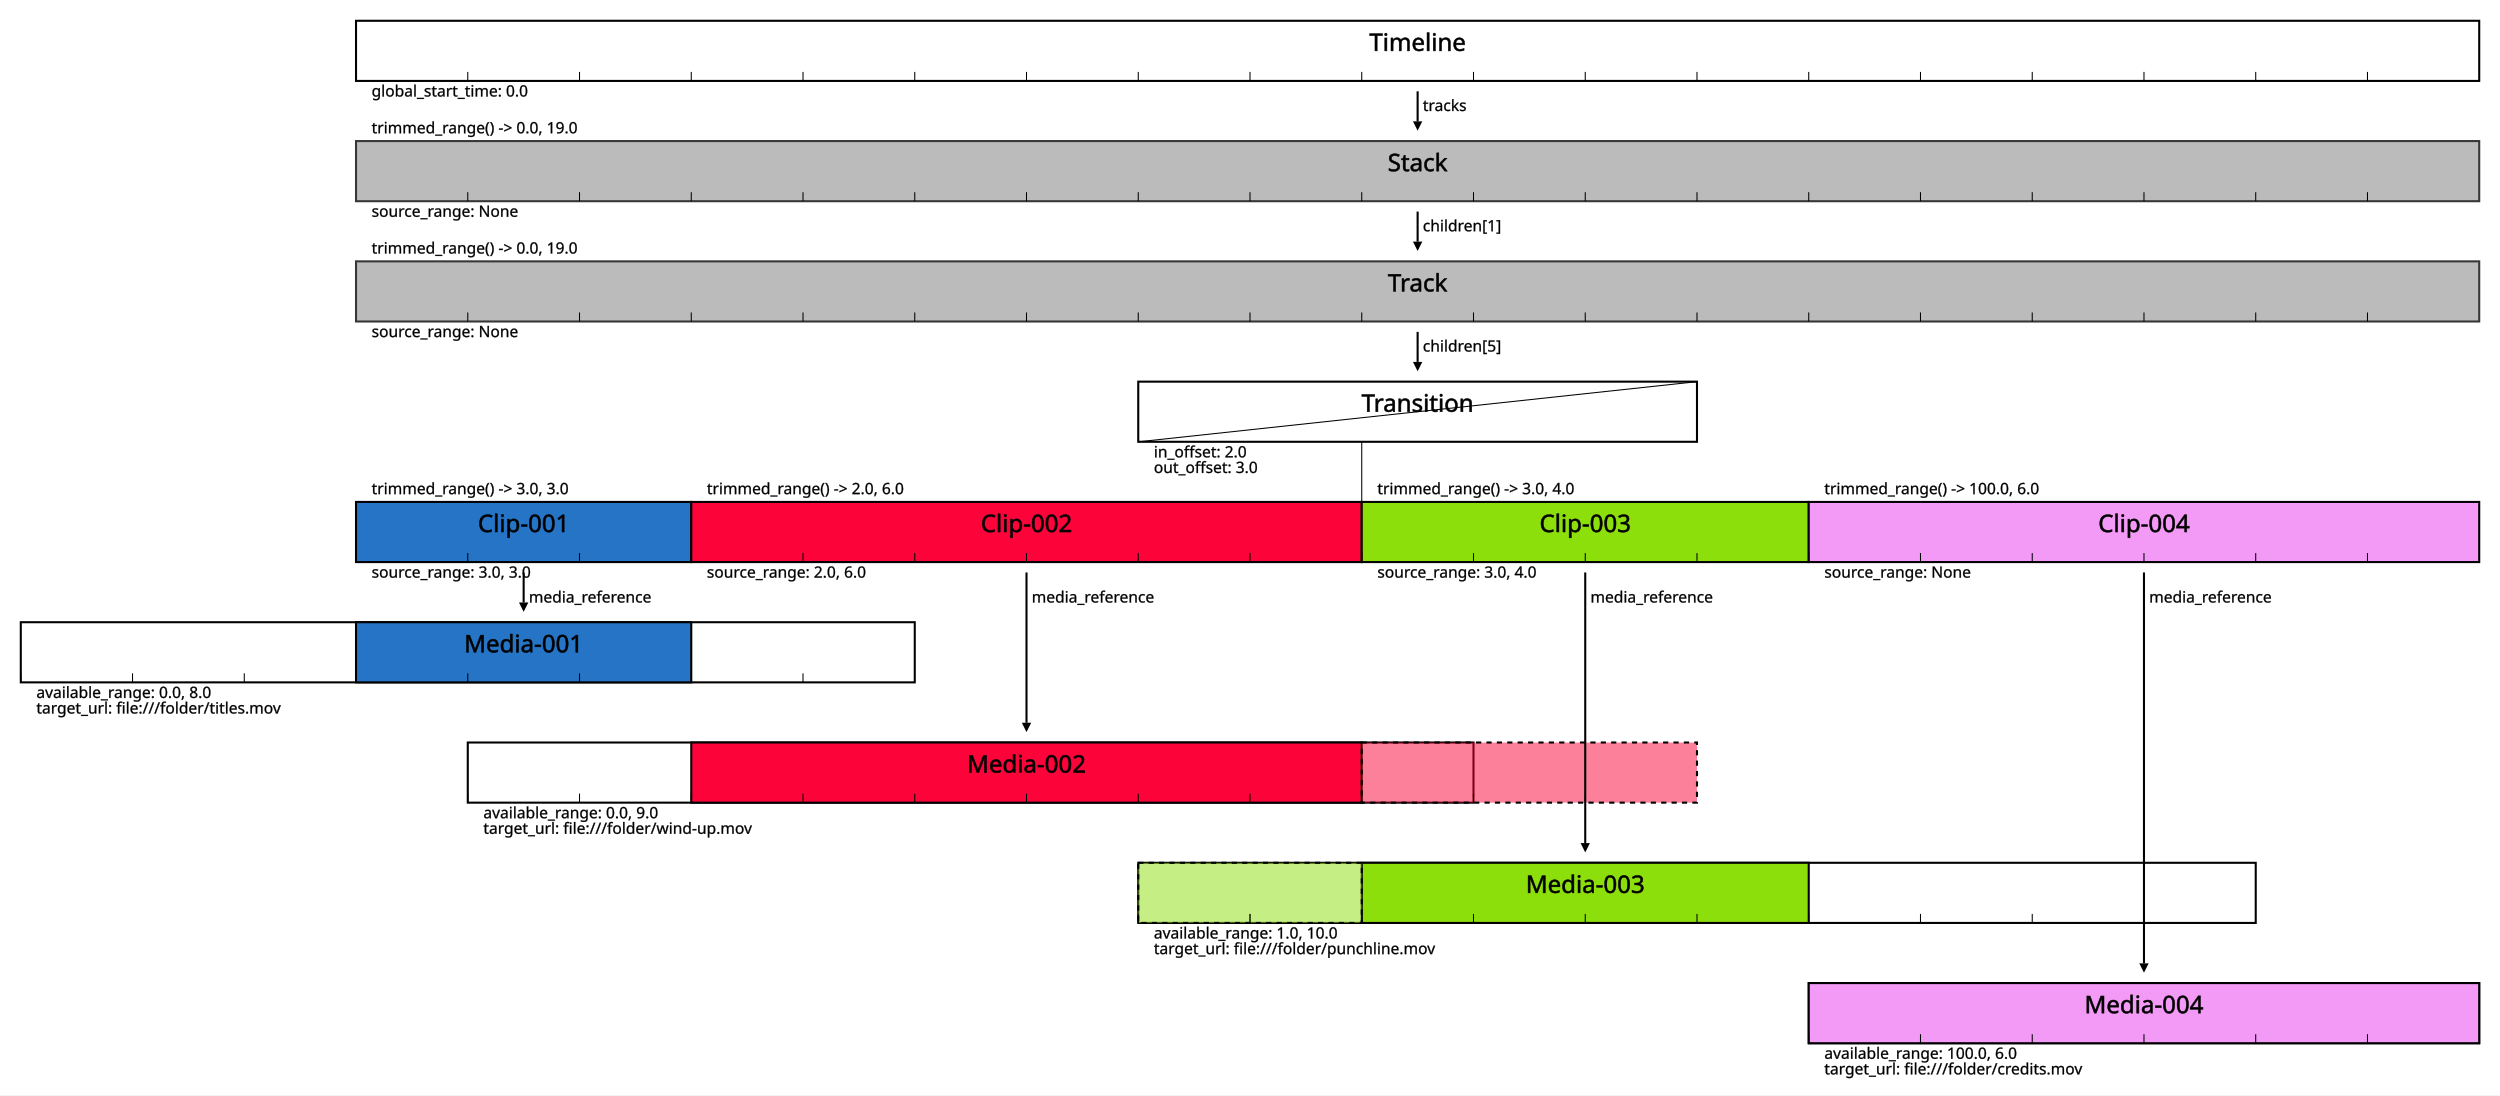
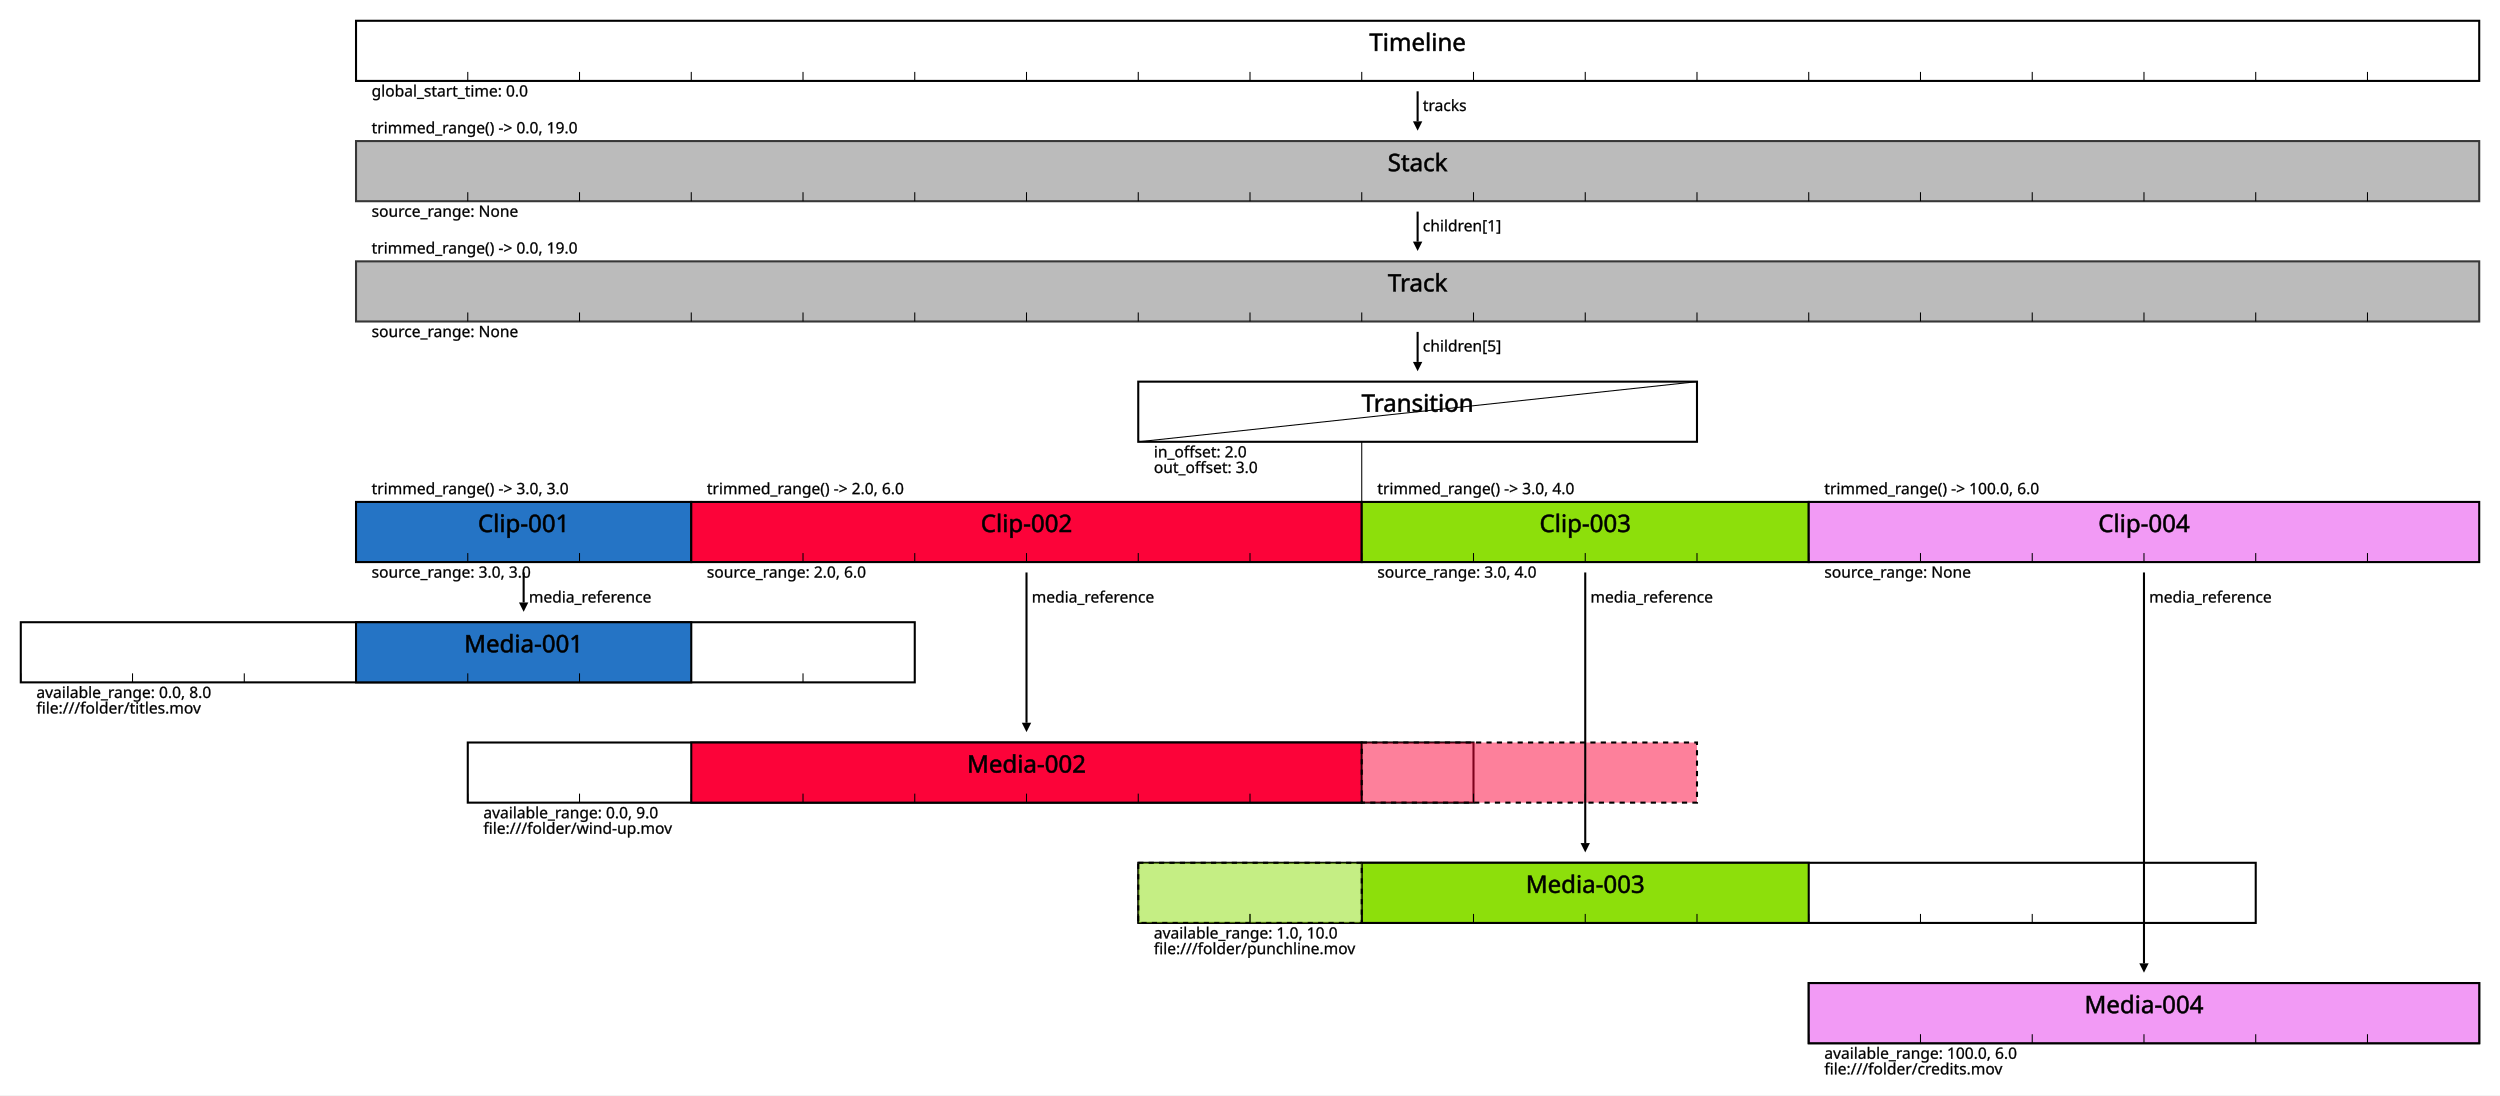
<svg xmlns="http://www.w3.org/2000/svg" height="1054" width="2406" version="4.0">
  <rect width="100%" height="100%" fill="white" />
  <g transform="translate(342.6364,20)">
    <rect width="2043.364" height="57.882" style="fill:rgb(255,255,255);stroke-width:2;stroke:rgb(0,0,0);opacity:1;" />
    <svg width="2043.364" height="57.882">
      <text x="50%" y="50%" font-size="23.153" font-family="sans-serif" style="stroke:rgb(0,0,0);stroke-width:0.5;fill:rgb(0,0,0);opacity:1;" alignment-baseline="middle" text-anchor="middle">Timeline</text>
    </svg>
  </g>
  <line x1="450.182" y1="77.882" x2="450.182" y2="69.2" style="stroke-width:1;stroke:rgb(0,0,0);opacity:1;stroke-linecap:butt;" />
  <line x1="557.727" y1="77.882" x2="557.727" y2="69.2" style="stroke-width:1;stroke:rgb(0,0,0);opacity:1;stroke-linecap:butt;" />
  <line x1="665.273" y1="77.882" x2="665.273" y2="69.2" style="stroke-width:1;stroke:rgb(0,0,0);opacity:1;stroke-linecap:butt;" />
  <line x1="772.818" y1="77.882" x2="772.818" y2="69.2" style="stroke-width:1;stroke:rgb(0,0,0);opacity:1;stroke-linecap:butt;" />
  <line x1="880.364" y1="77.882" x2="880.364" y2="69.2" style="stroke-width:1;stroke:rgb(0,0,0);opacity:1;stroke-linecap:butt;" />
  <line x1="987.909" y1="77.882" x2="987.909" y2="69.2" style="stroke-width:1;stroke:rgb(0,0,0);opacity:1;stroke-linecap:butt;" />
  <line x1="1095.455" y1="77.882" x2="1095.455" y2="69.2" style="stroke-width:1;stroke:rgb(0,0,0);opacity:1;stroke-linecap:butt;" />
  <line x1="1203" y1="77.882" x2="1203" y2="69.2" style="stroke-width:1;stroke:rgb(0,0,0);opacity:1;stroke-linecap:butt;" />
  <line x1="1310.545" y1="77.882" x2="1310.545" y2="69.2" style="stroke-width:1;stroke:rgb(0,0,0);opacity:1;stroke-linecap:butt;" />
  <line x1="1418.091" y1="77.882" x2="1418.091" y2="69.2" style="stroke-width:1;stroke:rgb(0,0,0);opacity:1;stroke-linecap:butt;" />
  <line x1="1525.636" y1="77.882" x2="1525.636" y2="69.2" style="stroke-width:1;stroke:rgb(0,0,0);opacity:1;stroke-linecap:butt;" />
  <line x1="1633.182" y1="77.882" x2="1633.182" y2="69.2" style="stroke-width:1;stroke:rgb(0,0,0);opacity:1;stroke-linecap:butt;" />
  <line x1="1740.727" y1="77.882" x2="1740.727" y2="69.2" style="stroke-width:1;stroke:rgb(0,0,0);opacity:1;stroke-linecap:butt;" />
  <line x1="1848.273" y1="77.882" x2="1848.273" y2="69.2" style="stroke-width:1;stroke:rgb(0,0,0);opacity:1;stroke-linecap:butt;" />
  <line x1="1955.818" y1="77.882" x2="1955.818" y2="69.2" style="stroke-width:1;stroke:rgb(0,0,0);opacity:1;stroke-linecap:butt;" />
  <line x1="2063.364" y1="77.882" x2="2063.364" y2="69.2" style="stroke-width:1;stroke:rgb(0,0,0);opacity:1;stroke-linecap:butt;" />
  <line x1="2170.909" y1="77.882" x2="2170.909" y2="69.2" style="stroke-width:1;stroke:rgb(0,0,0);opacity:1;stroke-linecap:butt;" />
  <line x1="2278.455" y1="77.882" x2="2278.455" y2="69.2" style="stroke-width:1;stroke:rgb(0,0,0);opacity:1;stroke-linecap:butt;" />
  <line x1="1364.318" y1="87.882" x2="1364.318" y2="116.765" style="stroke-width:2;stroke:rgb(0,0,0);opacity:1;stroke-linecap:butt;" />
  <polygon points="1364.318,125.765 1359.818,116.765 1368.818,116.765" style="fill:rgb(0,0,0);" />
  <text x="1369.318" y="106.824" font-size="15" font-family="sans-serif" style="stroke:rgb(0,0,0);stroke-width:0.25;fill:rgb(0,0,0);opacity:1;">tracks</text>
  <text x="357.636" y="92.882" font-size="15" font-family="sans-serif" style="stroke:rgb(0,0,0);stroke-width:0.25;fill:rgb(0,0,0);opacity:1;">global_start_time: 0.0</text>
  <g transform="translate(342.6364,135.7647)">
    <rect width="2043.364" height="57.882" style="fill:rgb(168.3,168.3,168.3);stroke-width:2;stroke:rgb(0,0,0);opacity:0.784;" />
    <svg width="2043.364" height="57.882">
      <text x="50%" y="50%" font-size="23.153" font-family="sans-serif" style="stroke:rgb(0,0,0);stroke-width:0.5;fill:rgb(0,0,0);opacity:1;" alignment-baseline="middle" text-anchor="middle">Stack</text>
    </svg>
  </g>
  <line x1="450.182" y1="193.647" x2="450.182" y2="184.965" style="stroke-width:1;stroke:rgb(0,0,0);opacity:1;stroke-linecap:butt;" />
  <line x1="557.727" y1="193.647" x2="557.727" y2="184.965" style="stroke-width:1;stroke:rgb(0,0,0);opacity:1;stroke-linecap:butt;" />
  <line x1="665.273" y1="193.647" x2="665.273" y2="184.965" style="stroke-width:1;stroke:rgb(0,0,0);opacity:1;stroke-linecap:butt;" />
  <line x1="772.818" y1="193.647" x2="772.818" y2="184.965" style="stroke-width:1;stroke:rgb(0,0,0);opacity:1;stroke-linecap:butt;" />
  <line x1="880.364" y1="193.647" x2="880.364" y2="184.965" style="stroke-width:1;stroke:rgb(0,0,0);opacity:1;stroke-linecap:butt;" />
  <line x1="987.909" y1="193.647" x2="987.909" y2="184.965" style="stroke-width:1;stroke:rgb(0,0,0);opacity:1;stroke-linecap:butt;" />
  <line x1="1095.455" y1="193.647" x2="1095.455" y2="184.965" style="stroke-width:1;stroke:rgb(0,0,0);opacity:1;stroke-linecap:butt;" />
  <line x1="1203" y1="193.647" x2="1203" y2="184.965" style="stroke-width:1;stroke:rgb(0,0,0);opacity:1;stroke-linecap:butt;" />
  <line x1="1310.545" y1="193.647" x2="1310.545" y2="184.965" style="stroke-width:1;stroke:rgb(0,0,0);opacity:1;stroke-linecap:butt;" />
  <line x1="1418.091" y1="193.647" x2="1418.091" y2="184.965" style="stroke-width:1;stroke:rgb(0,0,0);opacity:1;stroke-linecap:butt;" />
  <line x1="1525.636" y1="193.647" x2="1525.636" y2="184.965" style="stroke-width:1;stroke:rgb(0,0,0);opacity:1;stroke-linecap:butt;" />
  <line x1="1633.182" y1="193.647" x2="1633.182" y2="184.965" style="stroke-width:1;stroke:rgb(0,0,0);opacity:1;stroke-linecap:butt;" />
  <line x1="1740.727" y1="193.647" x2="1740.727" y2="184.965" style="stroke-width:1;stroke:rgb(0,0,0);opacity:1;stroke-linecap:butt;" />
  <line x1="1848.273" y1="193.647" x2="1848.273" y2="184.965" style="stroke-width:1;stroke:rgb(0,0,0);opacity:1;stroke-linecap:butt;" />
  <line x1="1955.818" y1="193.647" x2="1955.818" y2="184.965" style="stroke-width:1;stroke:rgb(0,0,0);opacity:1;stroke-linecap:butt;" />
  <line x1="2063.364" y1="193.647" x2="2063.364" y2="184.965" style="stroke-width:1;stroke:rgb(0,0,0);opacity:1;stroke-linecap:butt;" />
  <line x1="2170.909" y1="193.647" x2="2170.909" y2="184.965" style="stroke-width:1;stroke:rgb(0,0,0);opacity:1;stroke-linecap:butt;" />
  <line x1="2278.455" y1="193.647" x2="2278.455" y2="184.965" style="stroke-width:1;stroke:rgb(0,0,0);opacity:1;stroke-linecap:butt;" />
  <g transform="translate(342.6364,251.5294)">
    <rect width="2043.364" height="57.882" style="fill:rgb(168.3,168.3,168.3);stroke-width:2;stroke:rgb(0,0,0);opacity:0.784;" />
    <svg width="2043.364" height="57.882">
      <text x="50%" y="50%" font-size="23.153" font-family="sans-serif" style="stroke:rgb(0,0,0);stroke-width:0.5;fill:rgb(0,0,0);opacity:1;" alignment-baseline="middle" text-anchor="middle">Track</text>
    </svg>
  </g>
  <line x1="450.182" y1="309.412" x2="450.182" y2="300.729" style="stroke-width:1;stroke:rgb(0,0,0);opacity:1;stroke-linecap:butt;" />
  <line x1="557.727" y1="309.412" x2="557.727" y2="300.729" style="stroke-width:1;stroke:rgb(0,0,0);opacity:1;stroke-linecap:butt;" />
  <line x1="665.273" y1="309.412" x2="665.273" y2="300.729" style="stroke-width:1;stroke:rgb(0,0,0);opacity:1;stroke-linecap:butt;" />
  <line x1="772.818" y1="309.412" x2="772.818" y2="300.729" style="stroke-width:1;stroke:rgb(0,0,0);opacity:1;stroke-linecap:butt;" />
  <line x1="880.364" y1="309.412" x2="880.364" y2="300.729" style="stroke-width:1;stroke:rgb(0,0,0);opacity:1;stroke-linecap:butt;" />
  <line x1="987.909" y1="309.412" x2="987.909" y2="300.729" style="stroke-width:1;stroke:rgb(0,0,0);opacity:1;stroke-linecap:butt;" />
  <line x1="1095.455" y1="309.412" x2="1095.455" y2="300.729" style="stroke-width:1;stroke:rgb(0,0,0);opacity:1;stroke-linecap:butt;" />
  <line x1="1203" y1="309.412" x2="1203" y2="300.729" style="stroke-width:1;stroke:rgb(0,0,0);opacity:1;stroke-linecap:butt;" />
  <line x1="1310.545" y1="309.412" x2="1310.545" y2="300.729" style="stroke-width:1;stroke:rgb(0,0,0);opacity:1;stroke-linecap:butt;" />
  <line x1="1418.091" y1="309.412" x2="1418.091" y2="300.729" style="stroke-width:1;stroke:rgb(0,0,0);opacity:1;stroke-linecap:butt;" />
  <line x1="1525.636" y1="309.412" x2="1525.636" y2="300.729" style="stroke-width:1;stroke:rgb(0,0,0);opacity:1;stroke-linecap:butt;" />
  <line x1="1633.182" y1="309.412" x2="1633.182" y2="300.729" style="stroke-width:1;stroke:rgb(0,0,0);opacity:1;stroke-linecap:butt;" />
  <line x1="1740.727" y1="309.412" x2="1740.727" y2="300.729" style="stroke-width:1;stroke:rgb(0,0,0);opacity:1;stroke-linecap:butt;" />
  <line x1="1848.273" y1="309.412" x2="1848.273" y2="300.729" style="stroke-width:1;stroke:rgb(0,0,0);opacity:1;stroke-linecap:butt;" />
  <line x1="1955.818" y1="309.412" x2="1955.818" y2="300.729" style="stroke-width:1;stroke:rgb(0,0,0);opacity:1;stroke-linecap:butt;" />
  <line x1="2063.364" y1="309.412" x2="2063.364" y2="300.729" style="stroke-width:1;stroke:rgb(0,0,0);opacity:1;stroke-linecap:butt;" />
  <line x1="2170.909" y1="309.412" x2="2170.909" y2="300.729" style="stroke-width:1;stroke:rgb(0,0,0);opacity:1;stroke-linecap:butt;" />
  <line x1="2278.455" y1="309.412" x2="2278.455" y2="300.729" style="stroke-width:1;stroke:rgb(0,0,0);opacity:1;stroke-linecap:butt;" />
  <g transform="translate(342.6364,483.0588)">
    <rect width="322.636" height="57.882" style="fill:rgb(37.146,116.006,196.55);stroke-width:2;stroke:rgb(0,0,0);opacity:1;" />
    <svg width="322.636" height="57.882">
      <text x="50%" y="50%" font-size="23.153" font-family="sans-serif" style="stroke:rgb(0,0,0);stroke-width:0.5;fill:rgb(0,0,0);opacity:1;" alignment-baseline="middle" text-anchor="middle">Clip-001</text>
    </svg>
  </g>
  <line x1="342.636" y1="540.941" x2="342.636" y2="532.259" style="stroke-width:1;stroke:rgb(0,0,0);opacity:1;stroke-linecap:butt;" />
  <line x1="450.182" y1="540.941" x2="450.182" y2="532.259" style="stroke-width:1;stroke:rgb(0,0,0);opacity:1;stroke-linecap:butt;" />
  <line x1="557.727" y1="540.941" x2="557.727" y2="532.259" style="stroke-width:1;stroke:rgb(0,0,0);opacity:1;stroke-linecap:butt;" />
  <text x="357.636" y="475.559" font-size="15" font-family="sans-serif" style="stroke:rgb(0,0,0);stroke-width:0.25;fill:rgb(0,0,0);opacity:1;">trimmed_range() -&gt; 3.0, 3.0</text>
  <text x="357.636" y="555.941" font-size="15" font-family="sans-serif" style="stroke:rgb(0,0,0);stroke-width:0.25;fill:rgb(0,0,0);opacity:1;">source_range: 3.0, 3.0</text>
  <rect x="20" y="598.824" width="860.364" height="57.882" style="fill:rgb(255,255,255);stroke-width:2;stroke:rgb(0,0,0);opacity:1;fill-opacity:0;" />
  <g transform="translate(342.6364,598.8235)">
    <rect width="322.636" height="57.882" style="fill:rgb(37.146,116.006,196.55);stroke-width:2;stroke:rgb(0,0,0);opacity:1;" />
    <svg width="322.636" height="57.882">
      <text x="50%" y="50%" font-size="23.153" font-family="sans-serif" style="stroke:rgb(0,0,0);stroke-width:0.5;fill:rgb(0,0,0);opacity:1;" alignment-baseline="middle" text-anchor="middle">Media-001</text>
    </svg>
  </g>
  <line x1="20" y1="656.706" x2="20" y2="648.024" style="stroke-width:1;stroke:rgb(0,0,0);opacity:1;stroke-linecap:butt;" />
  <line x1="127.545" y1="656.706" x2="127.545" y2="648.024" style="stroke-width:1;stroke:rgb(0,0,0);opacity:1;stroke-linecap:butt;" />
  <line x1="235.091" y1="656.706" x2="235.091" y2="648.024" style="stroke-width:1;stroke:rgb(0,0,0);opacity:1;stroke-linecap:butt;" />
  <line x1="342.636" y1="656.706" x2="342.636" y2="648.024" style="stroke-width:1;stroke:rgb(0,0,0);opacity:1;stroke-linecap:butt;" />
  <line x1="450.182" y1="656.706" x2="450.182" y2="648.024" style="stroke-width:1;stroke:rgb(0,0,0);opacity:1;stroke-linecap:butt;" />
  <line x1="557.727" y1="656.706" x2="557.727" y2="648.024" style="stroke-width:1;stroke:rgb(0,0,0);opacity:1;stroke-linecap:butt;" />
  <line x1="665.273" y1="656.706" x2="665.273" y2="648.024" style="stroke-width:1;stroke:rgb(0,0,0);opacity:1;stroke-linecap:butt;" />
  <line x1="772.818" y1="656.706" x2="772.818" y2="648.024" style="stroke-width:1;stroke:rgb(0,0,0);opacity:1;stroke-linecap:butt;" />
  <text x="35" y="671.706" font-size="15" font-family="sans-serif" style="stroke:rgb(0,0,0);stroke-width:0.25;fill:rgb(0,0,0);opacity:1;">available_range: 0.0, 8.0</text>
-   <text x="35" y="686.706" font-size="15" font-family="sans-serif" style="stroke:rgb(0,0,0);stroke-width:0.25;fill:rgb(0,0,0);opacity:1;">target_url: file:///folder/titles.mov</text>
+   <text x="35" y="686.706" font-size="15" font-family="sans-serif" style="stroke:rgb(0,0,0);stroke-width:0.25;fill:rgb(0,0,0);opacity:1;">file:///folder/titles.mov</text>
  <line x1="503.955" y1="550.941" x2="503.955" y2="579.824" style="stroke-width:2;stroke:rgb(0,0,0);opacity:1;stroke-linecap:butt;" />
  <polygon points="503.955,588.824 499.455,579.824 508.455,579.824" style="fill:rgb(0,0,0);" />
  <text x="508.955" y="579.882" font-size="15" font-family="sans-serif" style="stroke:rgb(0,0,0);stroke-width:0.25;fill:rgb(0,0,0);opacity:1;">media_reference</text>
  <g transform="translate(665.2727,483.0588)">
    <rect width="645.273" height="57.882" style="fill:rgb(251.562,2.791,56.8);stroke-width:2;stroke:rgb(0,0,0);opacity:1;" />
    <svg width="645.273" height="57.882">
      <text x="50%" y="50%" font-size="23.153" font-family="sans-serif" style="stroke:rgb(0,0,0);stroke-width:0.5;fill:rgb(0,0,0);opacity:1;" alignment-baseline="middle" text-anchor="middle">Clip-002</text>
    </svg>
  </g>
  <line x1="665.273" y1="540.941" x2="665.273" y2="532.259" style="stroke-width:1;stroke:rgb(0,0,0);opacity:1;stroke-linecap:butt;" />
  <line x1="772.818" y1="540.941" x2="772.818" y2="532.259" style="stroke-width:1;stroke:rgb(0,0,0);opacity:1;stroke-linecap:butt;" />
  <line x1="880.364" y1="540.941" x2="880.364" y2="532.259" style="stroke-width:1;stroke:rgb(0,0,0);opacity:1;stroke-linecap:butt;" />
  <line x1="987.909" y1="540.941" x2="987.909" y2="532.259" style="stroke-width:1;stroke:rgb(0,0,0);opacity:1;stroke-linecap:butt;" />
  <line x1="1095.455" y1="540.941" x2="1095.455" y2="532.259" style="stroke-width:1;stroke:rgb(0,0,0);opacity:1;stroke-linecap:butt;" />
  <line x1="1203" y1="540.941" x2="1203" y2="532.259" style="stroke-width:1;stroke:rgb(0,0,0);opacity:1;stroke-linecap:butt;" />
  <text x="680.273" y="475.559" font-size="15" font-family="sans-serif" style="stroke:rgb(0,0,0);stroke-width:0.25;fill:rgb(0,0,0);opacity:1;">trimmed_range() -&gt; 2.0, 6.0</text>
  <text x="680.273" y="555.941" font-size="15" font-family="sans-serif" style="stroke:rgb(0,0,0);stroke-width:0.25;fill:rgb(0,0,0);opacity:1;">source_range: 2.0, 6.0</text>
  <rect x="450.182" y="714.588" width="967.909" height="57.882" style="fill:rgb(255,255,255);stroke-width:2;stroke:rgb(0,0,0);opacity:1;fill-opacity:0;" />
  <g transform="translate(665.2727,714.5882)">
    <rect width="645.273" height="57.882" style="fill:rgb(251.562,2.791,56.8);stroke-width:2;stroke:rgb(0,0,0);opacity:1;" />
    <svg width="645.273" height="57.882">
      <text x="50%" y="50%" font-size="23.153" font-family="sans-serif" style="stroke:rgb(0,0,0);stroke-width:0.5;fill:rgb(0,0,0);opacity:1;" alignment-baseline="middle" text-anchor="middle">Media-002</text>
    </svg>
  </g>
  <line x1="450.182" y1="772.471" x2="450.182" y2="763.788" style="stroke-width:1;stroke:rgb(0,0,0);opacity:1;stroke-linecap:butt;" />
  <line x1="557.727" y1="772.471" x2="557.727" y2="763.788" style="stroke-width:1;stroke:rgb(0,0,0);opacity:1;stroke-linecap:butt;" />
  <line x1="665.273" y1="772.471" x2="665.273" y2="763.788" style="stroke-width:1;stroke:rgb(0,0,0);opacity:1;stroke-linecap:butt;" />
  <line x1="772.818" y1="772.471" x2="772.818" y2="763.788" style="stroke-width:1;stroke:rgb(0,0,0);opacity:1;stroke-linecap:butt;" />
  <line x1="880.364" y1="772.471" x2="880.364" y2="763.788" style="stroke-width:1;stroke:rgb(0,0,0);opacity:1;stroke-linecap:butt;" />
  <line x1="987.909" y1="772.471" x2="987.909" y2="763.788" style="stroke-width:1;stroke:rgb(0,0,0);opacity:1;stroke-linecap:butt;" />
  <line x1="1095.455" y1="772.471" x2="1095.455" y2="763.788" style="stroke-width:1;stroke:rgb(0,0,0);opacity:1;stroke-linecap:butt;" />
  <line x1="1203" y1="772.471" x2="1203" y2="763.788" style="stroke-width:1;stroke:rgb(0,0,0);opacity:1;stroke-linecap:butt;" />
  <line x1="1310.545" y1="772.471" x2="1310.545" y2="763.788" style="stroke-width:1;stroke:rgb(0,0,0);opacity:1;stroke-linecap:butt;" />
  <text x="465.182" y="787.471" font-size="15" font-family="sans-serif" style="stroke:rgb(0,0,0);stroke-width:0.25;fill:rgb(0,0,0);opacity:1;">available_range: 0.0, 9.0</text>
-   <text x="465.182" y="802.471" font-size="15" font-family="sans-serif" style="stroke:rgb(0,0,0);stroke-width:0.25;fill:rgb(0,0,0);opacity:1;">target_url: file:///folder/wind-up.mov</text>
+   <text x="465.182" y="802.471" font-size="15" font-family="sans-serif" style="stroke:rgb(0,0,0);stroke-width:0.25;fill:rgb(0,0,0);opacity:1;">file:///folder/wind-up.mov</text>
  <line x1="987.909" y1="550.941" x2="987.909" y2="695.588" style="stroke-width:2;stroke:rgb(0,0,0);opacity:1;stroke-linecap:butt;" />
  <polygon points="987.909,704.588 983.409,695.588 992.409,695.588" style="fill:rgb(0,0,0);" />
  <text x="992.909" y="579.882" font-size="15" font-family="sans-serif" style="stroke:rgb(0,0,0);stroke-width:0.25;fill:rgb(0,0,0);opacity:1;">media_reference</text>
  <rect x="1310.545" y="714.588" width="322.636" height="57.882" stroke-dasharray="5" style="fill:rgb(251.562,2.791,56.8);stroke-width:2;stroke:rgb(0,0,0);opacity:1;fill-opacity:0.5" />
  <line x1="1310.545" y1="772.471" x2="1310.545" y2="763.788" style="stroke-width:1;stroke:rgb(0,0,0);opacity:1;stroke-linecap:butt;" />
  <line x1="1418.091" y1="772.471" x2="1418.091" y2="763.788" style="stroke-width:1;stroke:rgb(0,0,0);opacity:1;stroke-linecap:butt;" />
  <line x1="1525.636" y1="772.471" x2="1525.636" y2="763.788" style="stroke-width:1;stroke:rgb(0,0,0);opacity:1;stroke-linecap:butt;" />
  <g transform="translate(1095.455,367.2941)">
    <rect width="537.727" height="57.882" style="fill:rgb(255,255,255);stroke-width:2;stroke:rgb(0,0,0);opacity:1;" />
    <svg width="537.727" height="57.882">
      <text x="50%" y="50%" font-size="23.153" font-family="sans-serif" style="stroke:rgb(0,0,0);stroke-width:0.5;fill:rgb(0,0,0);opacity:1;" alignment-baseline="middle" text-anchor="middle">Transition</text>
    </svg>
  </g>
  <line x1="1095.455" y1="425.176" x2="1633.182" y2="367.294" style="stroke-width:1;stroke:rgb(0,0,0);opacity:1;stroke-linecap:butt;" />
  <text x="1110.455" y="440.176" font-size="15" font-family="sans-serif" style="stroke:rgb(0,0,0);stroke-width:0.25;fill:rgb(0,0,0);opacity:1;">in_offset: 2.0</text>
  <text x="1110.455" y="455.176" font-size="15" font-family="sans-serif" style="stroke:rgb(0,0,0);stroke-width:0.25;fill:rgb(0,0,0);opacity:1;">out_offset: 3.0</text>
  <line x1="1310.545" y1="425.176" x2="1310.545" y2="540.941" style="stroke-width:1;stroke:rgb(0,0,0);opacity:1;stroke-linecap:butt;" />
  <g transform="translate(1310.545,483.0588)">
    <rect width="430.182" height="57.882" style="fill:rgb(141.003,222.501,10.903);stroke-width:2;stroke:rgb(0,0,0);opacity:1;" />
    <svg width="430.182" height="57.882">
      <text x="50%" y="50%" font-size="23.153" font-family="sans-serif" style="stroke:rgb(0,0,0);stroke-width:0.5;fill:rgb(0,0,0);opacity:1;" alignment-baseline="middle" text-anchor="middle">Clip-003</text>
    </svg>
  </g>
  <line x1="1310.545" y1="540.941" x2="1310.545" y2="532.259" style="stroke-width:1;stroke:rgb(0,0,0);opacity:1;stroke-linecap:butt;" />
  <line x1="1418.091" y1="540.941" x2="1418.091" y2="532.259" style="stroke-width:1;stroke:rgb(0,0,0);opacity:1;stroke-linecap:butt;" />
  <line x1="1525.636" y1="540.941" x2="1525.636" y2="532.259" style="stroke-width:1;stroke:rgb(0,0,0);opacity:1;stroke-linecap:butt;" />
  <line x1="1633.182" y1="540.941" x2="1633.182" y2="532.259" style="stroke-width:1;stroke:rgb(0,0,0);opacity:1;stroke-linecap:butt;" />
  <text x="1325.545" y="475.559" font-size="15" font-family="sans-serif" style="stroke:rgb(0,0,0);stroke-width:0.25;fill:rgb(0,0,0);opacity:1;">trimmed_range() -&gt; 3.0, 4.0</text>
  <text x="1325.545" y="555.941" font-size="15" font-family="sans-serif" style="stroke:rgb(0,0,0);stroke-width:0.25;fill:rgb(0,0,0);opacity:1;">source_range: 3.0, 4.0</text>
  <rect x="1095.455" y="830.353" width="1075.455" height="57.882" style="fill:rgb(255,255,255);stroke-width:2;stroke:rgb(0,0,0);opacity:1;fill-opacity:0;" />
  <g transform="translate(1310.545,830.3529)">
    <rect width="430.182" height="57.882" style="fill:rgb(141.003,222.501,10.903);stroke-width:2;stroke:rgb(0,0,0);opacity:1;" />
    <svg width="430.182" height="57.882">
      <text x="50%" y="50%" font-size="23.153" font-family="sans-serif" style="stroke:rgb(0,0,0);stroke-width:0.5;fill:rgb(0,0,0);opacity:1;" alignment-baseline="middle" text-anchor="middle">Media-003</text>
    </svg>
  </g>
  <line x1="1095.455" y1="888.235" x2="1095.455" y2="879.553" style="stroke-width:1;stroke:rgb(0,0,0);opacity:1;stroke-linecap:butt;" />
  <line x1="1203" y1="888.235" x2="1203" y2="879.553" style="stroke-width:1;stroke:rgb(0,0,0);opacity:1;stroke-linecap:butt;" />
  <line x1="1310.545" y1="888.235" x2="1310.545" y2="879.553" style="stroke-width:1;stroke:rgb(0,0,0);opacity:1;stroke-linecap:butt;" />
  <line x1="1418.091" y1="888.235" x2="1418.091" y2="879.553" style="stroke-width:1;stroke:rgb(0,0,0);opacity:1;stroke-linecap:butt;" />
  <line x1="1525.636" y1="888.235" x2="1525.636" y2="879.553" style="stroke-width:1;stroke:rgb(0,0,0);opacity:1;stroke-linecap:butt;" />
  <line x1="1633.182" y1="888.235" x2="1633.182" y2="879.553" style="stroke-width:1;stroke:rgb(0,0,0);opacity:1;stroke-linecap:butt;" />
  <line x1="1740.727" y1="888.235" x2="1740.727" y2="879.553" style="stroke-width:1;stroke:rgb(0,0,0);opacity:1;stroke-linecap:butt;" />
  <line x1="1848.273" y1="888.235" x2="1848.273" y2="879.553" style="stroke-width:1;stroke:rgb(0,0,0);opacity:1;stroke-linecap:butt;" />
  <line x1="1955.818" y1="888.235" x2="1955.818" y2="879.553" style="stroke-width:1;stroke:rgb(0,0,0);opacity:1;stroke-linecap:butt;" />
  <line x1="2063.364" y1="888.235" x2="2063.364" y2="879.553" style="stroke-width:1;stroke:rgb(0,0,0);opacity:1;stroke-linecap:butt;" />
  <text x="1110.455" y="903.235" font-size="15" font-family="sans-serif" style="stroke:rgb(0,0,0);stroke-width:0.25;fill:rgb(0,0,0);opacity:1;">available_range: 1.0, 10.0</text>
-   <text x="1110.455" y="918.235" font-size="15" font-family="sans-serif" style="stroke:rgb(0,0,0);stroke-width:0.25;fill:rgb(0,0,0);opacity:1;">target_url: file:///folder/punchline.mov</text>
+   <text x="1110.455" y="918.235" font-size="15" font-family="sans-serif" style="stroke:rgb(0,0,0);stroke-width:0.25;fill:rgb(0,0,0);opacity:1;">file:///folder/punchline.mov</text>
  <line x1="1525.636" y1="550.941" x2="1525.636" y2="811.353" style="stroke-width:2;stroke:rgb(0,0,0);opacity:1;stroke-linecap:butt;" />
  <polygon points="1525.636,820.353 1521.136,811.353 1530.136,811.353" style="fill:rgb(0,0,0);" />
  <text x="1530.636" y="579.882" font-size="15" font-family="sans-serif" style="stroke:rgb(0,0,0);stroke-width:0.25;fill:rgb(0,0,0);opacity:1;">media_reference</text>
  <rect x="1095.455" y="830.353" width="215.091" height="57.882" stroke-dasharray="5" style="fill:rgb(141.003,222.501,10.903);stroke-width:2;stroke:rgb(0,0,0);opacity:1;fill-opacity:0.5" />
  <line x1="1095.455" y1="888.235" x2="1095.455" y2="879.553" style="stroke-width:1;stroke:rgb(0,0,0);opacity:1;stroke-linecap:butt;" />
  <line x1="1203" y1="888.235" x2="1203" y2="879.553" style="stroke-width:1;stroke:rgb(0,0,0);opacity:1;stroke-linecap:butt;" />
  <line x1="1310.545" y1="888.235" x2="1310.545" y2="879.553" style="stroke-width:1;stroke:rgb(0,0,0);opacity:1;stroke-linecap:butt;" />
  <g transform="translate(1740.727,483.0588)">
    <rect width="645.273" height="57.882" style="fill:rgb(242.452,154.073,245.066);stroke-width:2;stroke:rgb(0,0,0);opacity:1;" />
    <svg width="645.273" height="57.882">
      <text x="50%" y="50%" font-size="23.153" font-family="sans-serif" style="stroke:rgb(0,0,0);stroke-width:0.5;fill:rgb(0,0,0);opacity:1;" alignment-baseline="middle" text-anchor="middle">Clip-004</text>
    </svg>
  </g>
  <line x1="1740.727" y1="540.941" x2="1740.727" y2="532.259" style="stroke-width:1;stroke:rgb(0,0,0);opacity:1;stroke-linecap:butt;" />
  <line x1="1848.273" y1="540.941" x2="1848.273" y2="532.259" style="stroke-width:1;stroke:rgb(0,0,0);opacity:1;stroke-linecap:butt;" />
  <line x1="1955.818" y1="540.941" x2="1955.818" y2="532.259" style="stroke-width:1;stroke:rgb(0,0,0);opacity:1;stroke-linecap:butt;" />
  <line x1="2063.364" y1="540.941" x2="2063.364" y2="532.259" style="stroke-width:1;stroke:rgb(0,0,0);opacity:1;stroke-linecap:butt;" />
  <line x1="2170.909" y1="540.941" x2="2170.909" y2="532.259" style="stroke-width:1;stroke:rgb(0,0,0);opacity:1;stroke-linecap:butt;" />
  <line x1="2278.455" y1="540.941" x2="2278.455" y2="532.259" style="stroke-width:1;stroke:rgb(0,0,0);opacity:1;stroke-linecap:butt;" />
  <text x="1755.727" y="475.559" font-size="15" font-family="sans-serif" style="stroke:rgb(0,0,0);stroke-width:0.25;fill:rgb(0,0,0);opacity:1;">trimmed_range() -&gt; 100.0, 6.0</text>
  <text x="1755.727" y="555.941" font-size="15" font-family="sans-serif" style="stroke:rgb(0,0,0);stroke-width:0.25;fill:rgb(0,0,0);opacity:1;">source_range: None</text>
  <rect x="1740.727" y="946.118" width="645.273" height="57.882" style="fill:rgb(255,255,255);stroke-width:2;stroke:rgb(0,0,0);opacity:1;fill-opacity:0;" />
  <g transform="translate(1740.727,946.1176)">
    <rect width="645.273" height="57.882" style="fill:rgb(242.452,154.073,245.066);stroke-width:2;stroke:rgb(0,0,0);opacity:1;" />
    <svg width="645.273" height="57.882">
      <text x="50%" y="50%" font-size="23.153" font-family="sans-serif" style="stroke:rgb(0,0,0);stroke-width:0.5;fill:rgb(0,0,0);opacity:1;" alignment-baseline="middle" text-anchor="middle">Media-004</text>
    </svg>
  </g>
  <line x1="1740.727" y1="1004" x2="1740.727" y2="995.318" style="stroke-width:1;stroke:rgb(0,0,0);opacity:1;stroke-linecap:butt;" />
  <line x1="1848.273" y1="1004" x2="1848.273" y2="995.318" style="stroke-width:1;stroke:rgb(0,0,0);opacity:1;stroke-linecap:butt;" />
  <line x1="1955.818" y1="1004" x2="1955.818" y2="995.318" style="stroke-width:1;stroke:rgb(0,0,0);opacity:1;stroke-linecap:butt;" />
  <line x1="2063.364" y1="1004" x2="2063.364" y2="995.318" style="stroke-width:1;stroke:rgb(0,0,0);opacity:1;stroke-linecap:butt;" />
  <line x1="2170.909" y1="1004" x2="2170.909" y2="995.318" style="stroke-width:1;stroke:rgb(0,0,0);opacity:1;stroke-linecap:butt;" />
  <line x1="2278.455" y1="1004" x2="2278.455" y2="995.318" style="stroke-width:1;stroke:rgb(0,0,0);opacity:1;stroke-linecap:butt;" />
  <text x="1755.727" y="1019" font-size="15" font-family="sans-serif" style="stroke:rgb(0,0,0);stroke-width:0.25;fill:rgb(0,0,0);opacity:1;">available_range: 100.0, 6.0</text>
-   <text x="1755.727" y="1034" font-size="15" font-family="sans-serif" style="stroke:rgb(0,0,0);stroke-width:0.25;fill:rgb(0,0,0);opacity:1;">target_url: file:///folder/credits.mov</text>
+   <text x="1755.727" y="1034" font-size="15" font-family="sans-serif" style="stroke:rgb(0,0,0);stroke-width:0.25;fill:rgb(0,0,0);opacity:1;">file:///folder/credits.mov</text>
  <line x1="2063.364" y1="550.941" x2="2063.364" y2="927.118" style="stroke-width:2;stroke:rgb(0,0,0);opacity:1;stroke-linecap:butt;" />
  <polygon points="2063.364,936.118 2058.864,927.118 2067.864,927.118" style="fill:rgb(0,0,0);" />
  <text x="2068.364" y="579.882" font-size="15" font-family="sans-serif" style="stroke:rgb(0,0,0);stroke-width:0.25;fill:rgb(0,0,0);opacity:1;">media_reference</text>
  <line x1="1364.318" y1="319.412" x2="1364.318" y2="348.294" style="stroke-width:2;stroke:rgb(0,0,0);opacity:1;stroke-linecap:butt;" />
  <polygon points="1364.318,357.294 1359.818,348.294 1368.818,348.294" style="fill:rgb(0,0,0);" />
  <text x="1369.318" y="338.353" font-size="15" font-family="sans-serif" style="stroke:rgb(0,0,0);stroke-width:0.25;fill:rgb(0,0,0);opacity:1;">children[5]</text>
  <text x="357.636" y="244.029" font-size="15" font-family="sans-serif" style="stroke:rgb(0,0,0);stroke-width:0.25;fill:rgb(0,0,0);opacity:1;">trimmed_range() -&gt; 0.0, 19.0</text>
  <text x="357.636" y="324.412" font-size="15" font-family="sans-serif" style="stroke:rgb(0,0,0);stroke-width:0.25;fill:rgb(0,0,0);opacity:1;">source_range: None</text>
  <line x1="1364.318" y1="203.647" x2="1364.318" y2="232.529" style="stroke-width:2;stroke:rgb(0,0,0);opacity:1;stroke-linecap:butt;" />
  <polygon points="1364.318,241.529 1359.818,232.529 1368.818,232.529" style="fill:rgb(0,0,0);" />
  <text x="1369.318" y="222.588" font-size="15" font-family="sans-serif" style="stroke:rgb(0,0,0);stroke-width:0.25;fill:rgb(0,0,0);opacity:1;">children[1]</text>
  <text x="357.636" y="128.265" font-size="15" font-family="sans-serif" style="stroke:rgb(0,0,0);stroke-width:0.25;fill:rgb(0,0,0);opacity:1;">trimmed_range() -&gt; 0.0, 19.0</text>
  <text x="357.636" y="208.647" font-size="15" font-family="sans-serif" style="stroke:rgb(0,0,0);stroke-width:0.25;fill:rgb(0,0,0);opacity:1;">source_range: None</text>
</svg>
